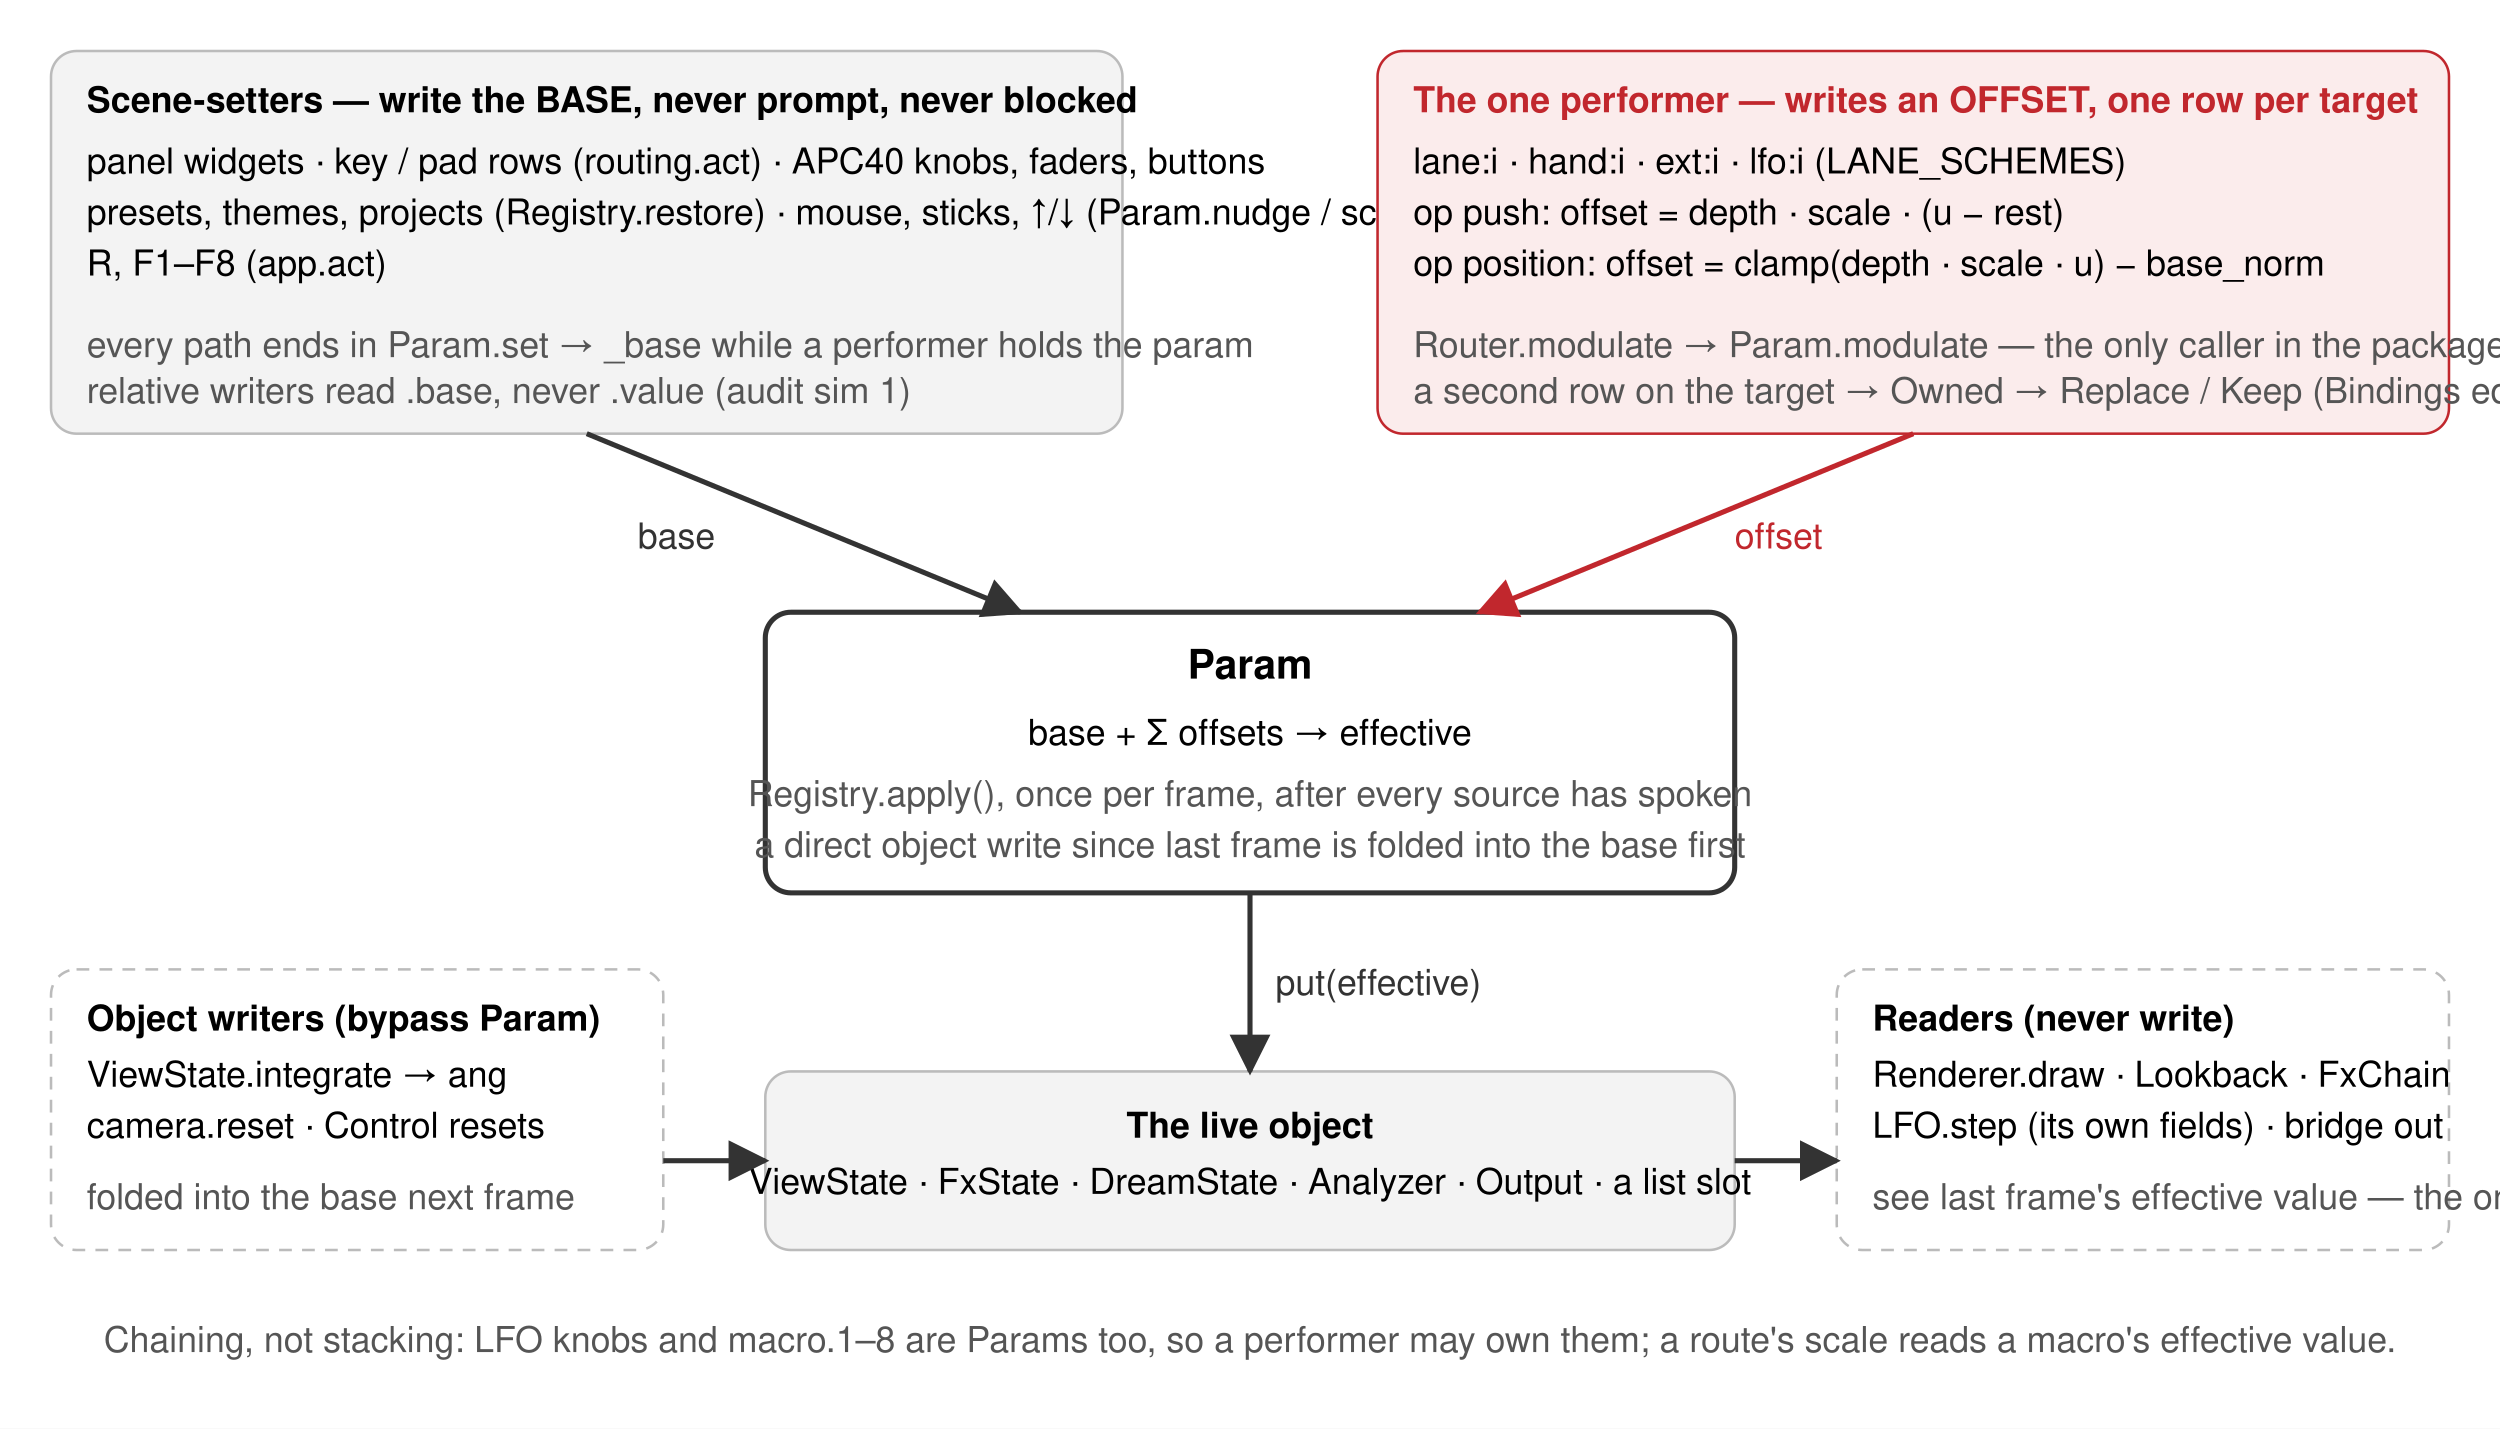
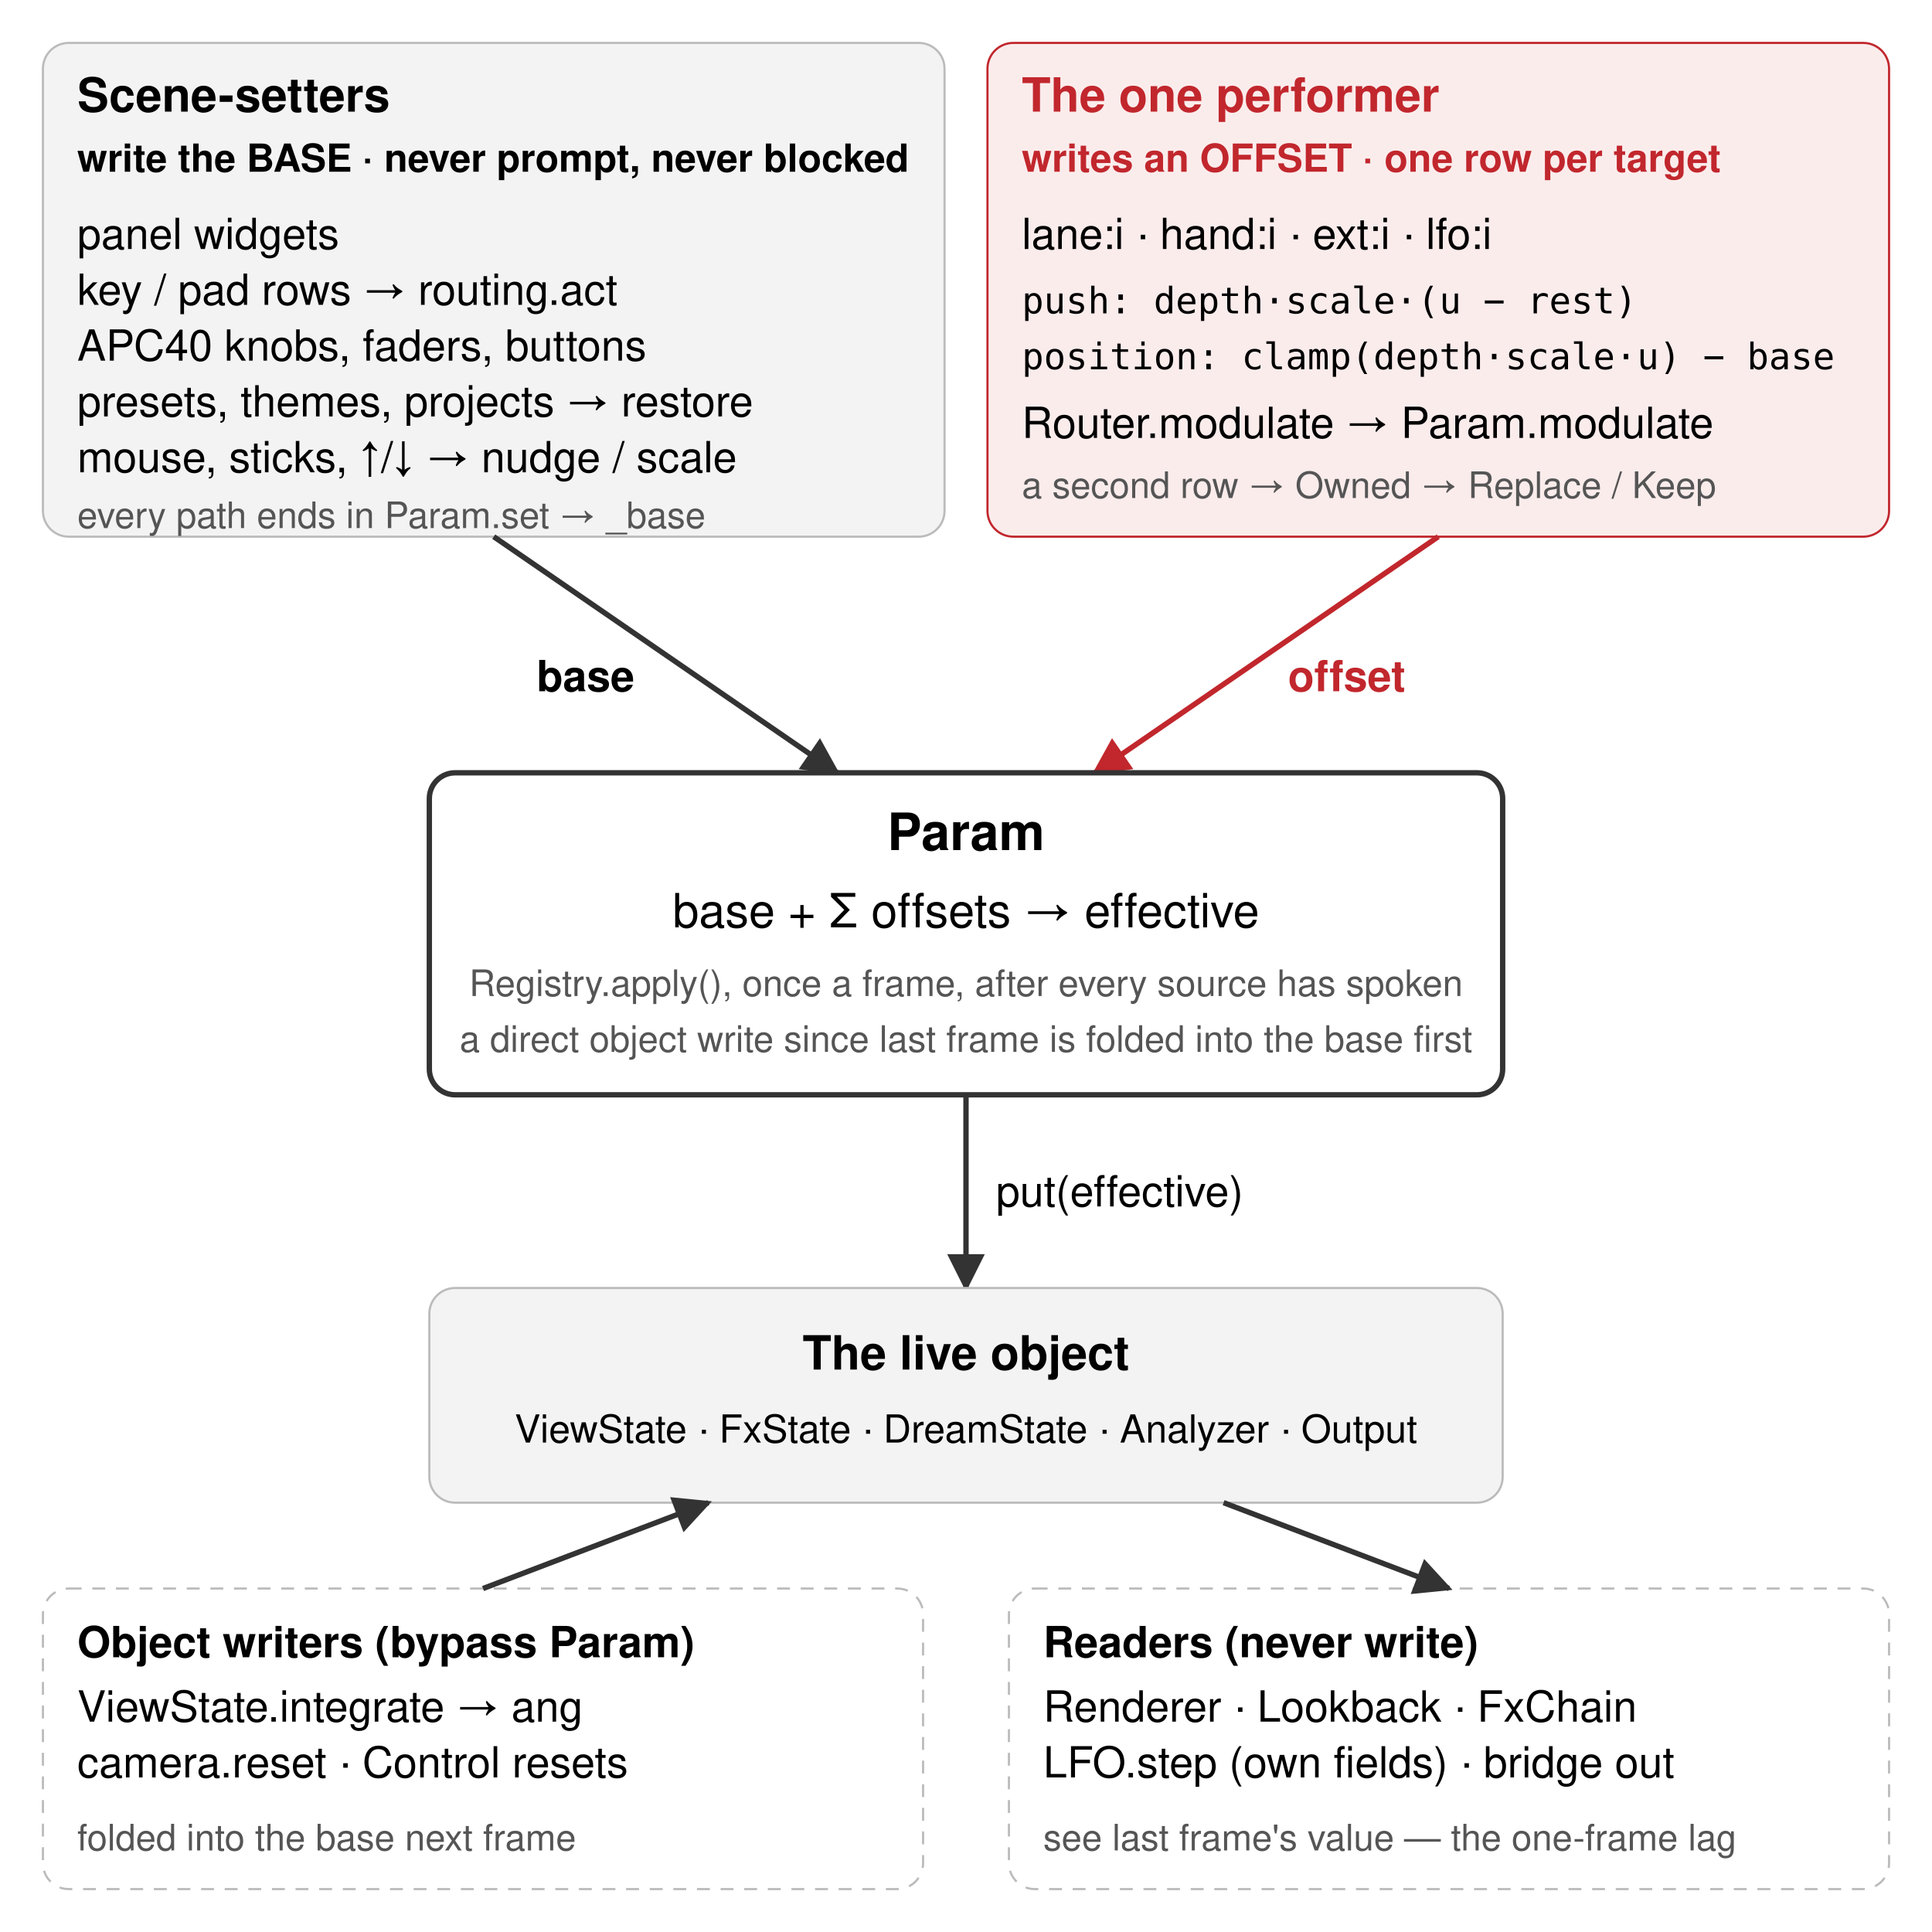
- <svg xmlns="http://www.w3.org/2000/svg" width="980" height="560" viewBox="0 0 980 560" font-family="-apple-system, Helvetica, Arial, sans-serif" font-size="14">
+ <svg xmlns="http://www.w3.org/2000/svg" width="900" height="900" viewBox="0 0 900 900" font-family="-apple-system, Helvetica, Arial, sans-serif" font-size="20">
  <defs>
-     <marker id="a" viewBox="0 0 10 10" refX="9" refY="5" markerWidth="8" markerHeight="8" orient="auto-start-reverse">
+     <marker id="a" viewBox="0 0 10 10" refX="9" refY="5" markerWidth="7" markerHeight="7" orient="auto-start-reverse">
      <path d="M0,0 L10,5 L0,10 z" fill="#333" />
    </marker>
-     <marker id="ar" viewBox="0 0 10 10" refX="9" refY="5" markerWidth="8" markerHeight="8" orient="auto-start-reverse">
+     <marker id="ar" viewBox="0 0 10 10" refX="9" refY="5" markerWidth="7" markerHeight="7" orient="auto-start-reverse">
      <path d="M0,0 L10,5 L0,10 z" fill="#c1272d" />
    </marker>
  </defs>
-   <rect width="980" height="560" fill="#fff" />
-   <rect x="20" y="20" width="420" height="150" rx="10" fill="#f3f3f3" stroke="#bbb" />
-   <text x="34" y="44" font-weight="700">Scene-setters — write the BASE, never prompt, never blocked</text>
-   <text x="34" y="68">panel widgets · key / pad rows (routing.act) · APC40 knobs, faders, buttons</text>
-   <text x="34" y="88">presets, themes, projects (Registry.restore) · mouse, sticks, ↑/↓ (Param.nudge / scale)</text>
-   <text x="34" y="108">R, F1–F8 (app.act)</text>
-   <text x="34" y="140" fill="#555">every path ends in Param.set → _base while a performer holds the param</text>
-   <text x="34" y="158" fill="#555">relative writers read .base, never .value (audit sim 1)</text>
-   <rect x="540" y="20" width="420" height="150" rx="10" fill="#fbecec" stroke="#c1272d" />
-   <text x="554" y="44" font-weight="700" fill="#c1272d">The one performer — writes an OFFSET, one row per target</text>
-   <text x="554" y="68">lane:i · hand:i · ext:i · lfo:i   (LANE_SCHEMES)</text>
-   <text x="554" y="88">op push:      offset = depth · scale · (u − rest)</text>
-   <text x="554" y="108">op position:  offset = clamp(depth · scale · u) − base_norm</text>
-   <text x="554" y="140" fill="#555">Router.modulate → Param.modulate — the only caller in the package</text>
-   <text x="554" y="158" fill="#555">a second row on the target → Owned → Replace / Keep (Bindings edit doors)</text>
-   <rect x="300" y="240" width="380" height="110" rx="10" fill="#fff" stroke="#333" stroke-width="2" />
-   <text x="490" y="266" text-anchor="middle" font-weight="700" font-size="16">Param</text>
-   <text x="490" y="292" text-anchor="middle">base  +  Σ offsets  →  effective</text>
-   <text x="490" y="316" text-anchor="middle" fill="#555">Registry.apply(), once per frame, after every source has spoken</text>
-   <text x="490" y="336" text-anchor="middle" fill="#555">a direct object write since last frame is folded into the base first</text>
-   <line x1="230" y1="170" x2="400" y2="240" stroke="#333" stroke-width="2" marker-end="url(#a)" />
-   <text x="250" y="215" fill="#333">base</text>
-   <line x1="750" y1="170" x2="580" y2="240" stroke="#c1272d" stroke-width="2" marker-end="url(#ar)" />
-   <text x="680" y="215" fill="#c1272d">offset</text>
-   <rect x="300" y="420" width="380" height="70" rx="10" fill="#f3f3f3" stroke="#bbb" />
-   <text x="490" y="446" text-anchor="middle" font-weight="700">The live object</text>
-   <text x="490" y="468" text-anchor="middle">ViewState · FxState · DreamState · Analyzer · Output · a list slot</text>
-   <line x1="490" y1="350" x2="490" y2="420" stroke="#333" stroke-width="2" marker-end="url(#a)" />
-   <text x="500" y="390" fill="#333">put(effective)</text>
-   <rect x="20" y="380" width="240" height="110" rx="10" fill="#fff" stroke="#bbb" stroke-dasharray="5 4" />
-   <text x="34" y="404" font-weight="700">Object writers (bypass Param)</text>
-   <text x="34" y="426">ViewState.integrate → ang</text>
-   <text x="34" y="446">camera.reset · Control resets</text>
-   <text x="34" y="474" fill="#555">folded into the base next frame</text>
-   <line x1="260" y1="455" x2="300" y2="455" stroke="#333" stroke-width="2" marker-end="url(#a)" />
-   <rect x="720" y="380" width="240" height="110" rx="10" fill="#fff" stroke="#bbb" stroke-dasharray="5 4" />
-   <text x="734" y="404" font-weight="700">Readers (never write)</text>
-   <text x="734" y="426">Renderer.draw · Lookback · FxChain</text>
-   <text x="734" y="446">LFO.step (its own fields) · bridge out</text>
-   <text x="734" y="474" fill="#555">see last frame's effective value — the one-frame lag</text>
-   <line x1="680" y1="455" x2="720" y2="455" stroke="#333" stroke-width="2" marker-end="url(#a)" />
-   <text x="490" y="530" text-anchor="middle" fill="#555">Chaining, not stacking: LFO knobs and macro.1–8 are Params too, so a performer may own them; a route's scale reads a macro's effective value.</text>
+   <rect width="900" height="900" fill="#fff" />
+   <rect x="20" y="20" width="420" height="230" rx="12" fill="#f3f3f3" stroke="#bbb" />
+   <text x="36" y="52" font-weight="700" font-size="22">Scene-setters</text>
+   <text x="36" y="80" font-weight="700" font-size="18">write the BASE · never prompt, never blocked</text>
+   <text x="36" y="116">panel widgets</text>
+   <text x="36" y="142">key / pad rows → routing.act</text>
+   <text x="36" y="168">APC40 knobs, faders, buttons</text>
+   <text x="36" y="194">presets, themes, projects → restore</text>
+   <text x="36" y="220">mouse, sticks, ↑/↓ → nudge / scale</text>
+   <text x="36" y="246" fill="#555" font-size="17">every path ends in Param.set → _base</text>
+   <rect x="460" y="20" width="420" height="230" rx="12" fill="#fbecec" stroke="#c1272d" />
+   <text x="476" y="52" font-weight="700" font-size="22" fill="#c1272d">The one performer</text>
+   <text x="476" y="80" font-weight="700" font-size="18" fill="#c1272d">writes an OFFSET · one row per target</text>
+   <text x="476" y="116">lane:i · hand:i · ext:i · lfo:i</text>
+   <text x="476" y="146" font-family="Menlo, Consolas, monospace" font-size="17">push: depth·scale·(u − rest)</text>
+   <text x="476" y="172" font-family="Menlo, Consolas, monospace" font-size="17">position: clamp(depth·scale·u) − base</text>
+   <text x="476" y="204">Router.modulate → Param.modulate</text>
+   <text x="476" y="232" fill="#555" font-size="17">a second row → Owned → Replace / Keep</text>
+   <line x1="230" y1="250" x2="390" y2="360" stroke="#333" stroke-width="2.5" marker-end="url(#a)" />
+   <text x="250" y="322" font-weight="700">base</text>
+   <line x1="670" y1="250" x2="510" y2="360" stroke="#c1272d" stroke-width="2.5" marker-end="url(#ar)" />
+   <text x="600" y="322" font-weight="700" fill="#c1272d">offset</text>
+   <rect x="200" y="360" width="500" height="150" rx="12" fill="#fff" stroke="#333" stroke-width="2.5" />
+   <text x="450" y="396" text-anchor="middle" font-weight="700" font-size="24">Param</text>
+   <text x="450" y="432" text-anchor="middle" font-size="22">base  +  Σ offsets  →  effective</text>
+   <text x="450" y="464" text-anchor="middle" fill="#555" font-size="17">Registry.apply(), once a frame, after every source has spoken</text>
+   <text x="450" y="490" text-anchor="middle" fill="#555" font-size="17">a direct object write since last frame is folded into the base first</text>
+   <line x1="450" y1="510" x2="450" y2="600" stroke="#333" stroke-width="2.5" marker-end="url(#a)" />
+   <text x="464" y="562">put(effective)</text>
+   <rect x="200" y="600" width="500" height="100" rx="12" fill="#f3f3f3" stroke="#bbb" />
+   <text x="450" y="638" text-anchor="middle" font-weight="700" font-size="22">The live object</text>
+   <text x="450" y="672" text-anchor="middle" font-size="18">ViewState · FxState · DreamState · Analyzer · Output</text>
+   <rect x="20" y="740" width="410" height="140" rx="12" fill="#fff" stroke="#bbb" stroke-dasharray="6 5" />
+   <text x="36" y="772" font-weight="700">Object writers (bypass Param)</text>
+   <text x="36" y="802">ViewState.integrate → ang</text>
+   <text x="36" y="828">camera.reset · Control resets</text>
+   <text x="36" y="862" fill="#555" font-size="17">folded into the base next frame</text>
+   <line x1="225" y1="740" x2="330" y2="700" stroke="#333" stroke-width="2.5" marker-end="url(#a)" />
+   <rect x="470" y="740" width="410" height="140" rx="12" fill="#fff" stroke="#bbb" stroke-dasharray="6 5" />
+   <text x="486" y="772" font-weight="700">Readers (never write)</text>
+   <text x="486" y="802">Renderer · Lookback · FxChain</text>
+   <text x="486" y="828">LFO.step (own fields) · bridge out</text>
+   <text x="486" y="862" fill="#555" font-size="17">see last frame's value — the one-frame lag</text>
+   <line x1="570" y1="700" x2="675" y2="740" stroke="#333" stroke-width="2.5" marker-end="url(#a)" />
</svg>
